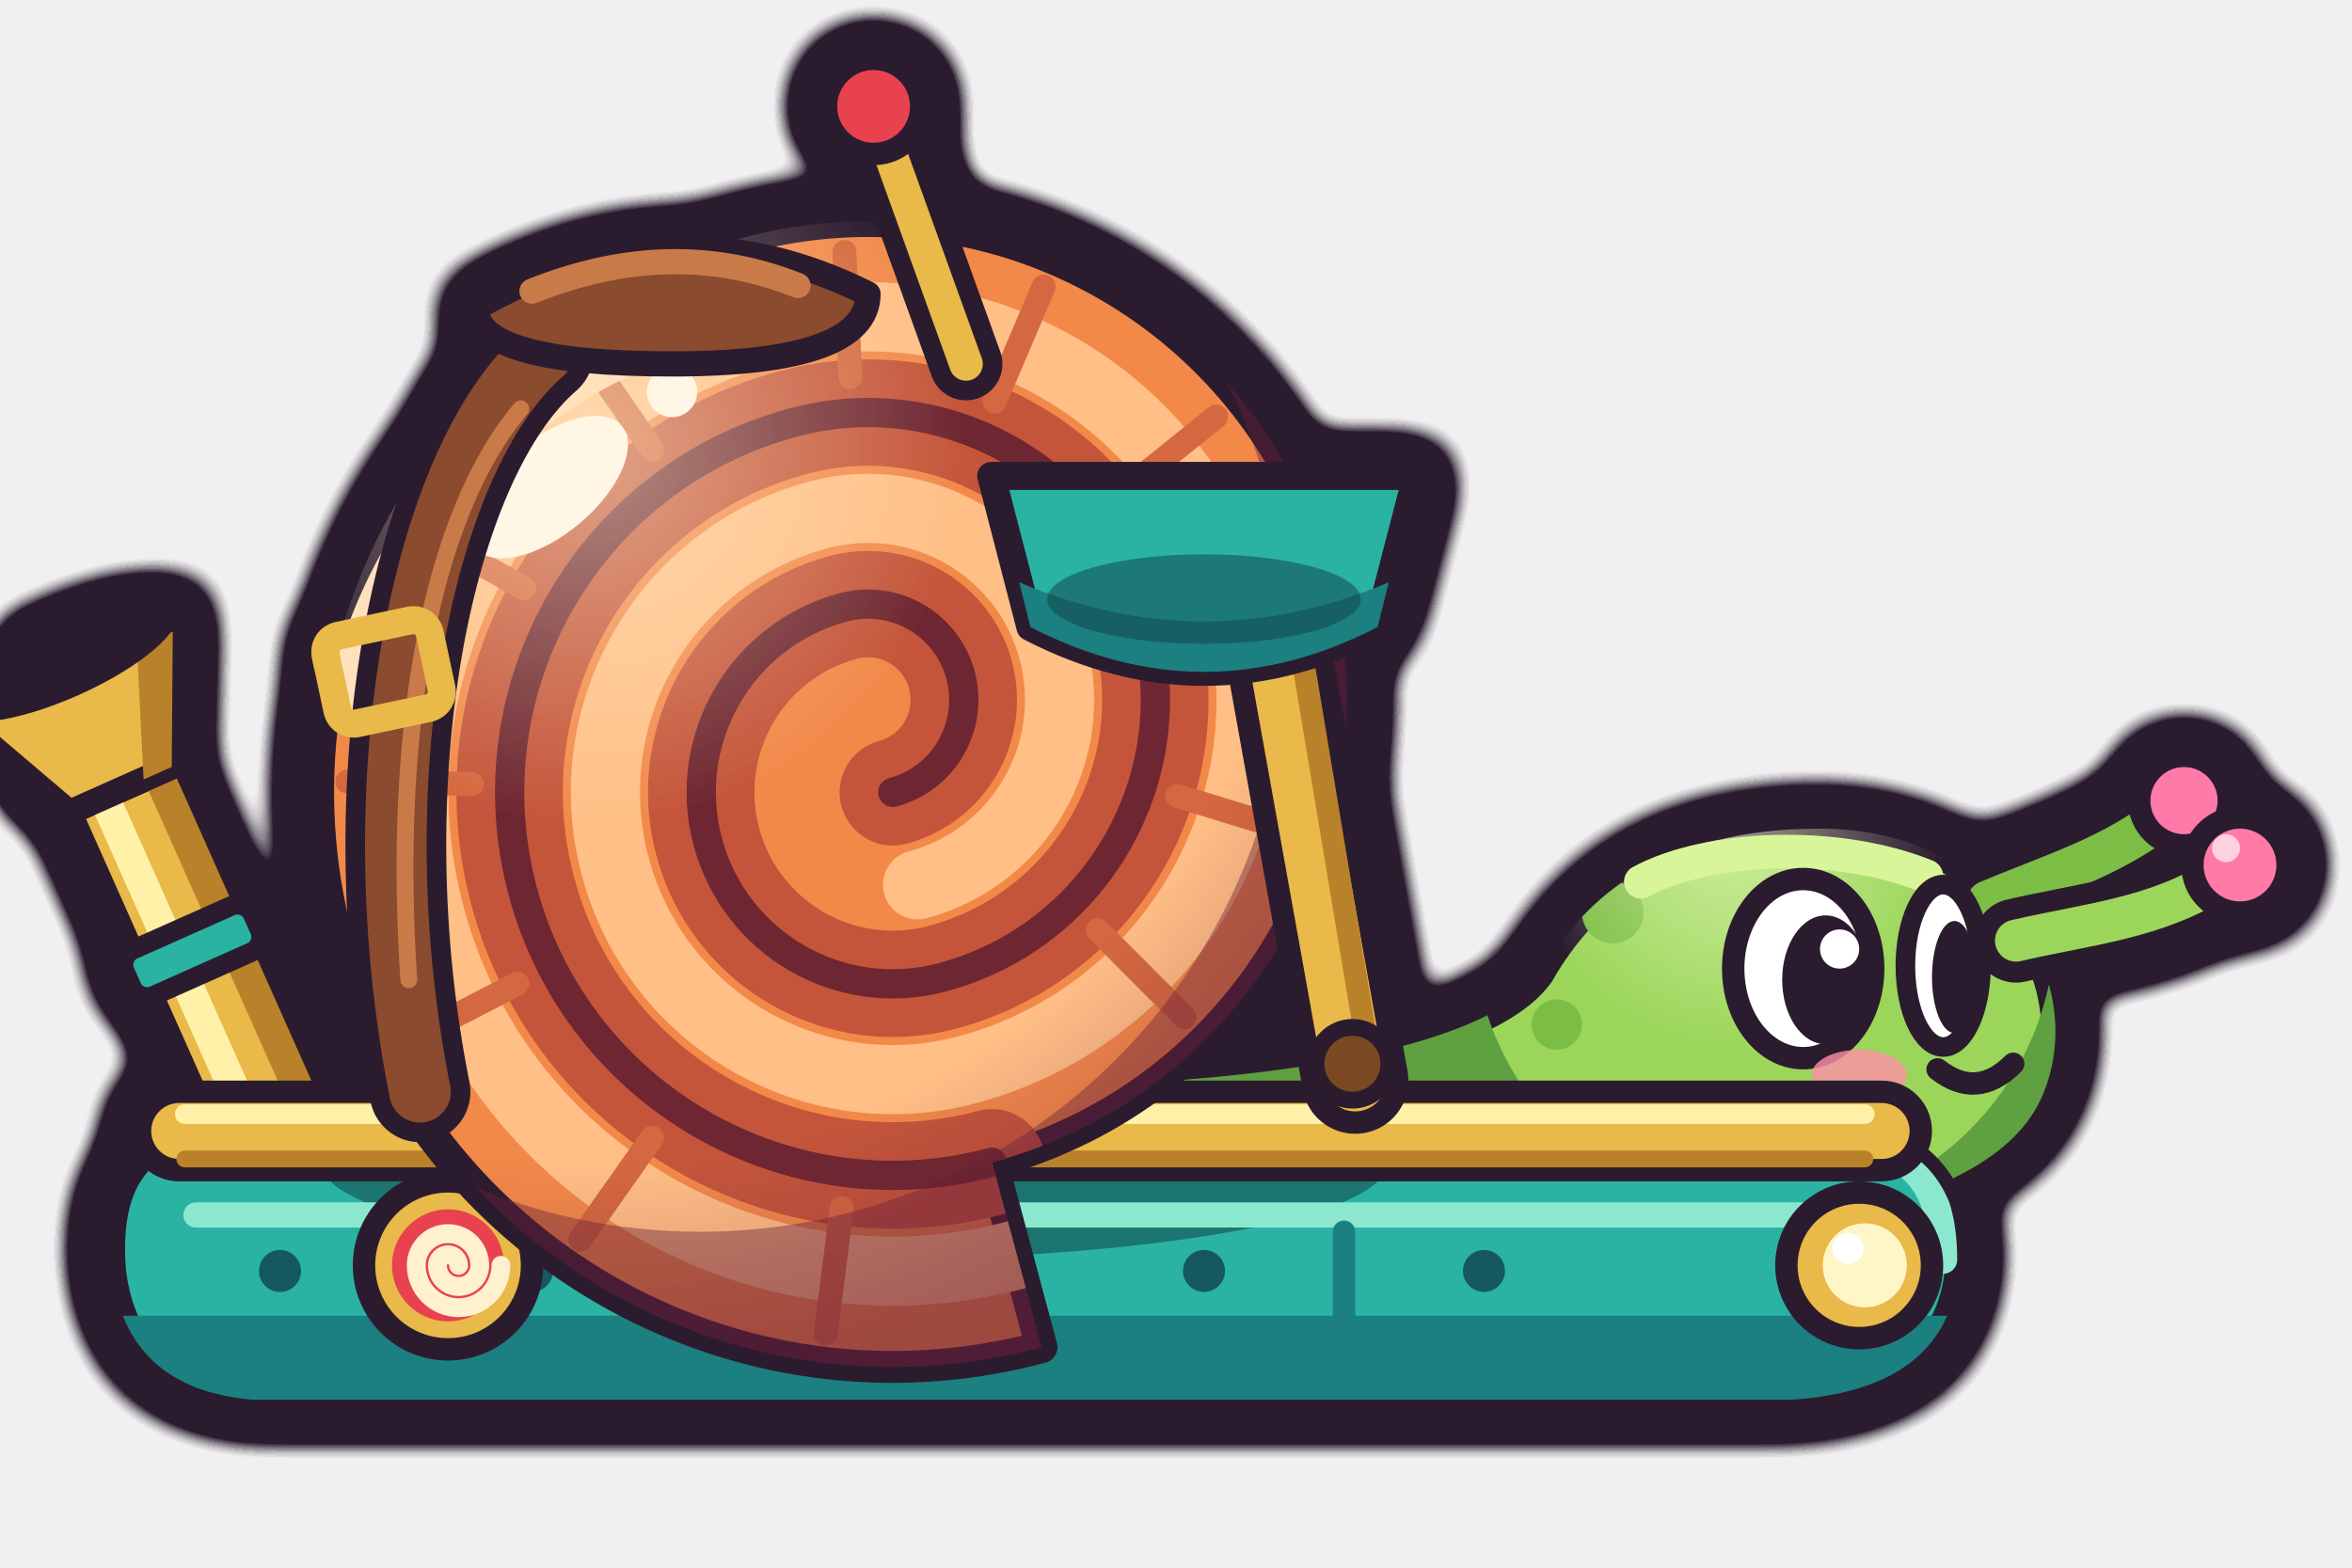
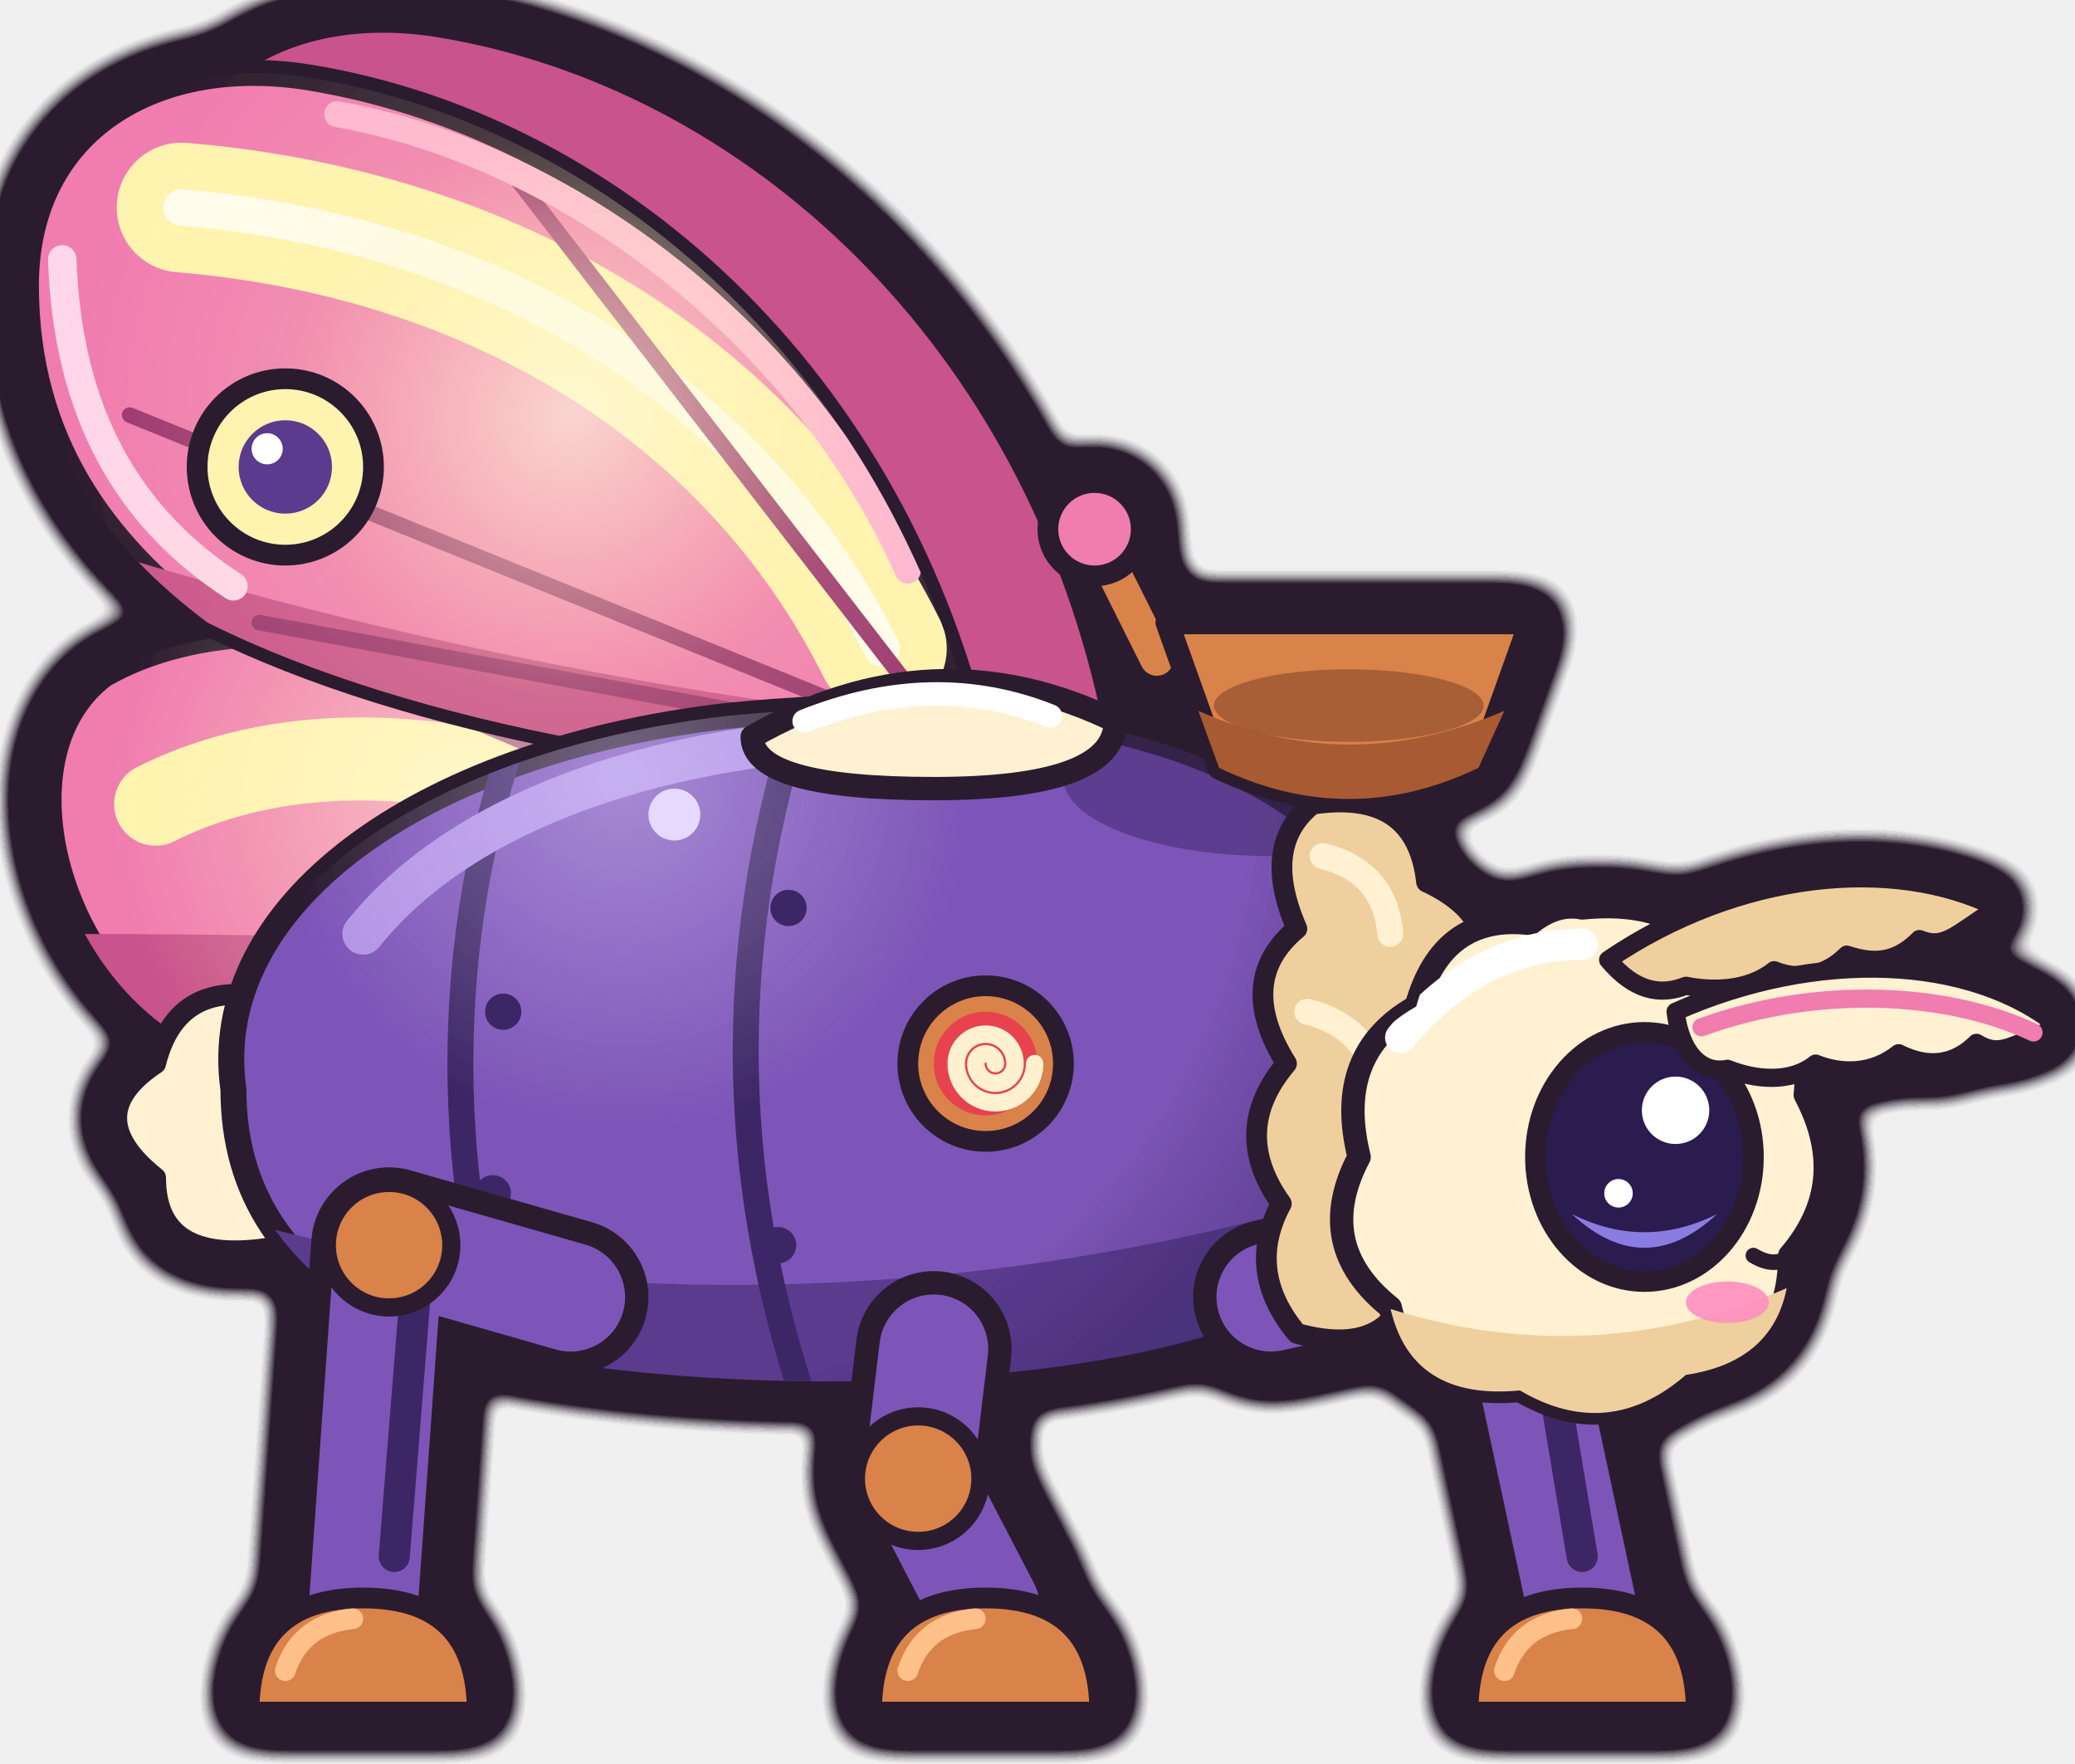
- <svg xmlns="http://www.w3.org/2000/svg" width="84" height="56" viewBox="-36 -66 84 56">
+ <svg xmlns="http://www.w3.org/2000/svg" width="80" height="68" viewBox="-40 -66 80 68">
  <defs>
    <filter id="ol" x="-15%" y="-15%" width="130%" height="130%">
      <feGaussianBlur in="SourceAlpha" stdDeviation="0.82" result="b" />
      <feComponentTransfer in="b" result="d">
        <feFuncA type="linear" slope="14" intercept="-0.25" />
      </feComponentTransfer>
      <feFlood flood-color="#2a1a2e" />
      <feComposite in2="d" operator="in" result="o" />
      <feMerge>
        <feMergeNode in="o" />
        <feMergeNode in="SourceGraphic" />
      </feMerge>
    </filter>
-     <path id="shellOutline" d="M 18,0 A 18 18 0 0 0 -18,0 A 21.6 21.6 0 0 0 25.2,0 Z" />
-     <clipPath id="shellClip">
-       <use href="#shellOutline" />
+     <path id="foreWing" d="M -2,-36 C -5,-51 -16,-61 -28,-63 C -34,-64 -39,-61 -39,-55 C -39,-49 -36,-45 -32,-42 C -24,-38 -12,-36 -2,-36 Z" />
+     <path id="hindWing" d="M -6,-33 C -16,-40 -29,-44 -36,-40 C -40,-37 -38,-29 -33,-26 C -25,-22 -14,-26 -6,-30 Z" />
+     <clipPath id="foreClip">
+       <use href="#foreWing" />
    </clipPath>
-     <clipPath id="shellClipW">
-       <use href="#shellOutline" transform="translate(-5,-41) rotate(75) scale(0.95)" />
+     <clipPath id="hindClip">
+       <use href="#hindWing" />
    </clipPath>
-     <path id="snail" d="M -18,-21.5 L 14,-21.5 C 23,-21.5 35,-21.8 37,-27 C 38.6,-31 35.4,-36.4 29,-36.4 C 23.4,-36.4 20.6,-34 19,-31.2 C 17,-28.4 8.5,-27.2 0,-27.2 L -18,-27.2 Z" />
-     <clipPath id="snailClip">
-       <use href="#snail" />
+     <path id="hull" d="M -31,-24 C -32,-31 -24,-37 -12,-38.4 C -2,-39.4 8,-38.4 13,-32 C 17,-27 15,-18 8,-15 C 0,-12 -16,-12 -25,-15 C -29,-17 -31,-20 -31,-24 Z" />
+     <clipPath id="hullClip">
+       <use href="#hull" />
    </clipPath>
-     <clipPath id="hullClip">
-       <path d="M -27,-16 Q -31.5,-16.4 -32,-20.6 Q -32.4,-25.6 -28,-25.6 L 29,-25.6 Q 33.6,-25.6 34,-21.4 Q 34,-16.4 28,-16 Z" />
+     <path id="head" d="M 21,-31 Q 25,-31.4 26.4,-28.6 Q 30,-27.4 29.6,-23.8 Q 31.4,-20.4 29,-17.6 Q 29,-13.6 25,-13 Q 22,-10.4 18.6,-12.4 Q 14.4,-12 13.6,-15.6 Q 10.6,-18 12.4,-21.4 Q 11.4,-25.4 14.6,-27.2 Q 15.6,-30.8 19,-30.4 Q 20,-31.2 21,-31 Z" />
+     <clipPath id="headClip">
+       <use href="#head" />
    </clipPath>
-     <radialGradient id="shellLight" cx="-15" cy="-50" r="34" gradientUnits="userSpaceOnUse">
-       <stop offset="0" stop-color="#fff3d6" stop-opacity="0.5" />
-       <stop offset="0.4" stop-color="#fff3d6" stop-opacity="0" />
-       <stop offset="0.75" stop-color="#6a1f3a" stop-opacity="0" />
-       <stop offset="1" stop-color="#6a1f3a" stop-opacity="0.35" />
+     <radialGradient id="wingGlow" cx="-18" cy="-50" r="20" gradientUnits="userSpaceOnUse">
+       <stop offset="0" stop-color="#fffbe0" stop-opacity="0.7" />
+       <stop offset="0.55" stop-color="#fff3b0" stop-opacity="0.15" />
+       <stop offset="1" stop-color="#fff3b0" stop-opacity="0" />
    </radialGradient>
-     <radialGradient id="headLight" cx="26" cy="-36" r="15" gradientUnits="userSpaceOnUse">
-       <stop offset="0" stop-color="#f4ffd0" stop-opacity="0.55" />
-       <stop offset="0.5" stop-color="#f4ffd0" stop-opacity="0" />
+     <radialGradient id="hindGlow" cx="-22" cy="-35" r="14" gradientUnits="userSpaceOnUse">
+       <stop offset="0" stop-color="#fffbe0" stop-opacity="0.55" />
+       <stop offset="1" stop-color="#fff3b0" stop-opacity="0" />
+     </radialGradient>
+     <radialGradient id="hullLight" cx="-16" cy="-36" r="30" gradientUnits="userSpaceOnUse">
+       <stop offset="0" stop-color="#e6d9ff" stop-opacity="0.4" />
+       <stop offset="0.45" stop-color="#e6d9ff" stop-opacity="0" />
+       <stop offset="0.8" stop-color="#2a1a50" stop-opacity="0" />
+       <stop offset="1" stop-color="#2a1a50" stop-opacity="0.3" />
    </radialGradient>
  </defs>
  <g filter="url(#ol)" stroke-linejoin="round" stroke-linecap="round">
-     <g transform="translate(-26,-25) rotate(-24)">
-       <rect x="-2" y="-14" width="4" height="14" fill="#e9b949" stroke="#2a1a2e" stroke-width="0.9" />
-       <rect x="-1.2" y="-14" width="1.1" height="14" fill="#fff1a8" />
-       <rect x="0.9" y="-14" width="1.1" height="14" fill="#b9822c" />
-       <rect x="-2.5" y="-8.6" width="5" height="1.8" rx="0.6" fill="#2bb3a3" stroke="#2a1a2e" stroke-width="0.7" />
-       <path d="M -2,-14 L -4.4,-19 H 4.4 L 2,-14 Z" fill="#e9b949" stroke="#2a1a2e" stroke-width="0.9" />
-       <path d="M 0.9,-14 L 2.6,-18.4 H 4 L 2,-14 Z" fill="#b9822c" />
-       <ellipse cy="-19" rx="4.4" ry="1.3" fill="#2a1a2e" />
+     <use href="#foreWing" transform="translate(5,-2)" fill="#c9528c" stroke="#2a1a2e" stroke-width="0.9" />
+     <use href="#hindWing" transform="translate(4,-1)" fill="#9a3470" stroke="#2a1a2e" stroke-width="0.9" />
+     <use href="#hindWing" fill="#f07bb0" stroke="#2a1a2e" stroke-width="1" />
+     <g clip-path="url(#hindClip)">
+       <path d="M -40,-30 C -30,-30 -16,-30 -6,-28 V -20 H -40 Z" fill="#c9528c" />
+       <path d="M -12,-33 C -20,-37 -28,-38 -34,-35" stroke="#fff3b0" stroke-width="3.2" fill="none" />
+       <path d="M -6,-31 L -30,-28 M -7,-32 L -26,-40" stroke="#9a3470" stroke-width="0.6" fill="none" />
+       <rect x="-40" y="-46" width="36" height="24" fill="url(#hindGlow)" />
    </g>
-     <use href="#snail" fill="#9bd65a" stroke="#2a1a2e" stroke-width="1" />
-     <g clip-path="url(#snailClip)">
-       <path fill="#5fa040" fill-rule="evenodd" d="M 0,-50 H 44 V -10 H 0 Z M 27,-33 m -10.4,0 a 10.4 10.4 0 1 0 20.8,0 a 10.4 10.4 0 1 0 -20.8,0" />
-       <g fill="#7bbd45">
-         <circle cx="21.6" cy="-33.4" r="1.1" />
-         <circle cx="24.6" cy="-35.6" r="0.8" />
-         <circle cx="19.6" cy="-29.4" r="0.9" />
-         <circle cx="12" cy="-28.2" r="0.8" />
-       </g>
+     <use href="#foreWing" fill="#f07bb0" stroke="#2a1a2e" stroke-width="1" />
+     <g clip-path="url(#foreClip)">
+       <path d="M -40,-46 C -28,-42 -14,-39 -2,-38 V -30 H -40 Z" fill="#c9528c" />
+       <path d="M -6,-41 C -11,-51 -21,-57 -33,-58" stroke="#fff3b0" stroke-width="5" fill="none" />
+       <path d="M -6,-41 C -11,-51 -21,-57 -33,-58" stroke="#ffffff" stroke-width="1.4" fill="none" opacity="0.8" />
+       <path d="M -3,-37 L -20,-59 M -3,-37 L -35,-50 M -3,-37 L -30,-42" stroke="#9a3470" stroke-width="0.6" fill="none" />
+       <path d="M -5,-44 C -9,-53 -18,-60 -27,-61.6" stroke="#ffb3d4" stroke-width="1" fill="none" />
+       <path d="M -37.6,-56 C -37.4,-50 -35,-46 -31,-43.4" stroke="#ffd6ea" stroke-width="1.1" fill="none" />
+       <rect x="-40" y="-66" width="40" height="32" fill="url(#wingGlow)" />
    </g>
-     <rect clip-path="url(#snailClip)" x="4" y="-40" width="38" height="20" fill="url(#headLight)" />
-     <path d="M 22.6,-34.5 C 25,-35.8 29.6,-36 32.8,-34.7" stroke="#d8f59a" stroke-width="1.2" fill="none" />
-     <path d="M 35,-33.8 C 37.4,-34.8 39.4,-35.4 41.2,-36.8" stroke="#2a1a2e" stroke-width="3" fill="none" />
-     <path d="M 35,-33.8 C 37.4,-34.8 39.4,-35.4 41.2,-36.8" stroke="#7bbd45" stroke-width="1.5" fill="none" />
-     <circle cx="42" cy="-37.4" r="1.6" fill="#ff7aa8" stroke="#2a1a2e" stroke-width="0.8" />
-     <path d="M 36,-32.4 C 38.6,-33 41,-33.2 43.2,-34.6" stroke="#2a1a2e" stroke-width="3" fill="none" />
-     <path d="M 36,-32.4 C 38.6,-33 41,-33.2 43.2,-34.6" stroke="#9bd65a" stroke-width="1.5" fill="none" />
-     <circle cx="44" cy="-35.1" r="1.7" fill="#ff7aa8" stroke="#2a1a2e" stroke-width="0.8" />
-     <circle cx="43.5" cy="-35.7" r="0.5" fill="#ffd0e2" />
-     <ellipse cx="28.4" cy="-31.4" rx="2.5" ry="3.2" fill="#ffffff" stroke="#2a1a2e" stroke-width="0.8" />
-     <ellipse cx="29.2" cy="-31" rx="1.55" ry="2.3" fill="#2a1a2e" />
-     <circle cx="29.7" cy="-32.1" r="0.7" fill="#ffffff" />
-     <ellipse cx="33.4" cy="-31.5" rx="1.35" ry="2.9" fill="#ffffff" stroke="#2a1a2e" stroke-width="0.7" />
-     <ellipse cx="33.8" cy="-31.1" rx="0.8" ry="2" fill="#2a1a2e" />
-     <ellipse cx="30.4" cy="-27.6" rx="1.7" ry="0.9" fill="#ff8fa8" opacity="0.8" />
-     <path d="M 33.2,-27.8 Q 34.6,-26.7 35.9,-28" stroke="#2a1a2e" stroke-width="0.8" fill="none" />
-     <path d="M -27,-16 Q -31.5,-16.4 -32,-20.6 Q -32.4,-25.6 -28,-25.6 L 29,-25.6 Q 33.6,-25.6 34,-21.4 Q 34,-16.4 28,-16 Z" fill="#2bb3a3" stroke="#2a1a2e" stroke-width="1" />
+     <circle cx="-29" cy="-48" r="3.4" fill="#fff3b0" stroke="#2a1a2e" stroke-width="0.8" />
+     <circle cx="-29" cy="-48" r="1.8" fill="#5a3a8e" />
+     <circle cx="-29.7" cy="-48.7" r="0.6" fill="#ffffff" />
+     <path d="M -28,-27 Q -33,-29 -34,-25 Q -37,-23 -34,-20.6 Q -34,-17 -29,-18 Z" fill="#fff1d2" stroke="#2a1a2e" stroke-width="0.8" />
+     <use href="#hull" fill="#7d55b8" stroke="#2a1a2e" stroke-width="1" />
    <g clip-path="url(#hullClip)">
-       <rect x="-34" y="-19" width="70" height="4" fill="#1d7f80" />
-       <ellipse cx="-5.5" cy="-24.4" rx="19" ry="3.4" fill="#0e3f46" opacity="0.55" />
-       <path d="M 30,-25 Q 33.4,-25 33.4,-21" stroke="#8be8cf" stroke-width="1" fill="none" />
+       <path d="M -34,-20 C -20,-15 0,-15 18,-22 V -8 H -34 Z" fill="#5a3a8e" />
+       <path d="M -20,-38 C -23,-30 -23,-20 -20,-12 M -9,-39 C -12,-30 -12,-21 -9,-12" stroke="#3e2766" stroke-width="1" fill="none" />
+       <path d="M -26,-30 C -22,-35 -14,-37.4 -6,-37.6" stroke="#b294e6" stroke-width="1.6" fill="none" />
+       <ellipse cx="9" cy="-36" rx="8" ry="3" fill="#3e2766" opacity="0.5" />
+       <rect x="-34" y="-40" width="52" height="30" fill="url(#hullLight)" />
    </g>
-     <path d="M -29,-22.6 H 29" stroke="#8be8cf" stroke-width="0.9" fill="none" />
-     <path d="M -12,-22 V -18.4 M 12,-22 V -18.4" stroke="#1d7f80" stroke-width="0.8" fill="none" />
-     <g fill="#16585e">
-       <circle cx="-26" cy="-20.6" r="0.75" />
-       <circle cx="-17" cy="-20.6" r="0.75" />
-       <circle cx="-7" cy="-20.6" r="0.75" />
-       <circle cx="7" cy="-20.6" r="0.75" />
-       <circle cx="17" cy="-20.6" r="0.75" />
+     <circle cx="-14" cy="-34.6" r="1" fill="#e6d9ff" />
+     <g fill="#3e2766">
+       <circle cx="-20.6" cy="-27" r="0.7" />
+       <circle cx="-21" cy="-20" r="0.7" />
+       <circle cx="-9.6" cy="-31" r="0.7" />
+       <circle cx="-10" cy="-18" r="0.7" />
    </g>
-     <rect x="-31" y="-27" width="63.6" height="2.8" rx="1.4" fill="#e9b949" stroke="#2a1a2e" stroke-width="0.8" />
-     <path d="M -29.4,-26.2 H 30.6" stroke="#fff1a8" stroke-width="0.7" fill="none" />
-     <path d="M -29.4,-24.6 H 30.6" stroke="#b9822c" stroke-width="0.6" fill="none" />
-     <circle cx="-20" cy="-20.8" r="3" fill="#e9b949" stroke="#2a1a2e" stroke-width="0.8" />
-     <circle cx="-20" cy="-20.8" r="2" fill="#e8434f" />
-     <path transform="translate(-20,-20.8) scale(0.42)" d="M 0.9,0 A 0.9 0.9 0 0 0 -0.9,0 A 1.8 1.8 0 0 0 2.7,0 A 2.7 2.7 0 0 0 -2.7,0 A 3.6 3.6 0 0 0 4.5,0" stroke="#fff1d0" stroke-width="1.6" fill="none" />
-     <circle cx="30.4" cy="-20.8" r="2.6" fill="#e9b949" stroke="#2a1a2e" stroke-width="0.8" />
-     <circle cx="30.6" cy="-20.8" r="1.5" fill="#fff6c8" />
-     <circle cx="30" cy="-21.4" r="0.55" fill="#ffffff" />
-     <g transform="translate(-5,-41) rotate(75) scale(0.95)">
-       <use href="#shellOutline" fill="#f2894a" stroke="#2a1a2e" stroke-width="1.2" />
-       <g clip-path="url(#shellClip)" fill="none">
-         <path d="M 3.6,0 A 3.6 3.6 0 0 0 -3.6,0 A 7.2 7.2 0 0 0 10.8,0 A 10.8 10.8 0 0 0 -10.8,0 A 14.4 14.4 0 0 0 18,0" stroke="#c4553a" stroke-width="4" />
-         <path d="M 7.2,0 A 7.2 7.2 0 0 0 -7.2,0 A 10.8 10.8 0 0 0 14.4,0 A 14.4 14.4 0 0 0 -14.4,0 A 18 18 0 0 0 21.6,0" stroke="#ffbf86" stroke-width="2.6" />
-         <path stroke="#d4683f" stroke-width="0.9" d="M 10.6,-6.1 L 14.6,-8.4 M 6.5,-10.3 L 9.0,-14.3 M 0.9,-12.2 L 1.2,-16.9 M -5.0,-11.1 L -6.9,-15.4 M -9.6,-7.5 L -13.3,-10.4 M -11.9,-2.5 L -16.5,-3.5 M 18.2,5.9 L 22.6,7.7 M 13.8,12.1 L 16.8,15.7 M 6.9,15.5 L 7.9,20.1 M -0.8,15.2 L -2.1,19.7 M -7.4,11.4 L -10.6,14.7 M -11.2,5.4 L -15.7,7.0" />
-         <path d="M 3.6,0 A 3.6 3.6 0 0 0 -3.6,0 A 7.2 7.2 0 0 0 10.8,0 A 10.8 10.8 0 0 0 -10.8,0 A 14.4 14.4 0 0 0 18,0" stroke="#6e2630" stroke-width="1.1" />
-       </g>
+     <circle cx="-2" cy="-25" r="3" fill="#d9824a" stroke="#2a1a2e" stroke-width="0.8" />
+     <circle cx="-2" cy="-25" r="2" fill="#e8434f" />
+     <path transform="translate(-2,-25) scale(0.42)" d="M 0.9,0 A 0.9 0.9 0 0 0 -0.9,0 A 1.8 1.8 0 0 0 2.7,0 A 2.7 2.7 0 0 0 -2.7,0 A 3.6 3.6 0 0 0 4.5,0" stroke="#fff1d0" stroke-width="1.6" fill="none" />
+     <path d="M -18,-16 L -25,-18 L -26,-4" stroke="#2a1a2e" stroke-width="6" fill="none" />
+     <path d="M -18,-16 L -25,-18 L -26,-4" stroke="#7d55b8" stroke-width="4.2" fill="none" />
+     <path d="M -24,-16 L -24.8,-6" stroke="#3e2766" stroke-width="1.2" fill="none" />
+     <circle cx="-25" cy="-18" r="2.4" fill="#d9824a" stroke="#2a1a2e" stroke-width="0.7" />
+     <path d="M -30.4,0 Q -30.4,-4.4 -26,-4.4 Q -21.6,-4.4 -21.6,0 Z" fill="#d9824a" stroke="#2a1a2e" stroke-width="0.8" />
+     <path d="M -29,-1.6 Q -28.4,-3.4 -26.4,-3.6" stroke="#ffc08a" stroke-width="0.8" fill="none" />
+     <path d="M -4,-14 L -4.6,-9 L -2,-4" stroke="#2a1a2e" stroke-width="6" fill="none" />
+     <path d="M -4,-14 L -4.6,-9 L -2,-4" stroke="#7d55b8" stroke-width="4.2" fill="none" />
+     <circle cx="-4.6" cy="-9" r="2.4" fill="#d9824a" stroke="#2a1a2e" stroke-width="0.7" />
+     <path d="M -6.4,0 Q -6.4,-4.4 -2,-4.4 Q 2.4,-4.4 2.4,0 Z" fill="#d9824a" stroke="#2a1a2e" stroke-width="0.8" />
+     <path d="M -5,-1.6 Q -4.4,-3.4 -2.4,-3.6" stroke="#ffc08a" stroke-width="0.8" fill="none" />
+     <path d="M 9,-16 L 18,-18 L 21,-4" stroke="#2a1a2e" stroke-width="6" fill="none" />
+     <path d="M 9,-16 L 18,-18 L 21,-4" stroke="#7d55b8" stroke-width="4.2" fill="none" />
+     <path d="M 19.4,-15.6 L 21,-6" stroke="#3e2766" stroke-width="1.2" fill="none" />
+     <circle cx="18" cy="-18" r="2.4" fill="#d9824a" stroke="#2a1a2e" stroke-width="0.7" />
+     <path d="M 16.6,0 Q 16.6,-4.4 21,-4.4 Q 25.4,-4.4 25.4,0 Z" fill="#d9824a" stroke="#2a1a2e" stroke-width="0.8" />
+     <path d="M 18,-1.6 Q 18.6,-3.4 20.6,-3.6" stroke="#ffc08a" stroke-width="0.8" fill="none" />
+     <path d="M 10.6,-35 Q 14.6,-35.6 15,-32 Q 18.4,-30.4 16.6,-27.4 Q 18.6,-24 16,-21.6 Q 17.6,-18 14.4,-16.6 Q 13.6,-13.6 10,-14.6 Q 8,-17 9.4,-19.6 Q 7.4,-22.4 9.6,-25 Q 7.6,-28.2 10,-30.2 Q 8.6,-33.4 10.6,-35 Z" fill="#efcf9e" stroke="#2a1a2e" stroke-width="0.8" />
+     <path d="M 11,-33 Q 13.4,-32.4 13.6,-30 M 10.4,-27 Q 12.8,-26.4 13.2,-24" stroke="#fff1d2" stroke-width="1" fill="none" />
+     <use href="#head" fill="#fff1d2" stroke="#2a1a2e" stroke-width="0.9" />
+     <g clip-path="url(#headClip)">
+       <path d="M 10,-17 C 16,-14 24,-13 32,-18 V -8 H 10 Z" fill="#efcf9e" />
+       <path d="M 14,-26 Q 17,-29.6 21,-29.6" stroke="#ffffff" stroke-width="1.2" fill="none" />
    </g>
-     <path clip-path="url(#shellClipW)" fill="#6a1f3a" opacity="0.42" fill-rule="evenodd" d="M -40,-70 H 30 V -10 H -40 Z M -11,-43 m -21,0 a 21 21 0 1 0 42,0 a 21 21 0 1 0 -42,0" />
-     <rect clip-path="url(#shellClipW)" x="-30" y="-62" width="50" height="50" fill="url(#shellLight)" />
-     <path clip-path="url(#shellClipW)" d="M -23.6,-40.8 A 17.6 17.6 0 0 1 -10.6,-54.4" stroke="#ffe2bc" stroke-width="1.5" fill="none" />
-     <ellipse cx="-16.4" cy="-48.6" rx="3.4" ry="1.7" transform="rotate(-40 -16.4 -48.6)" fill="#fff6e6" />
-     <circle cx="-12" cy="-52" r="0.9" fill="#fff6e6" />
-     <path d="M -16.6,-53.4 C -21,-49.6 -23.2,-38 -21,-27" stroke="#2a1a2e" stroke-width="3.6" fill="none" />
-     <path d="M -16.6,-53.4 C -21,-49.6 -23.2,-38 -21,-27" stroke="#8a4b2e" stroke-width="2.2" fill="none" />
-     <path d="M -17.4,-51.4 C -20.6,-47.6 -22,-40 -21.4,-31" stroke="#c97a4a" stroke-width="0.6" fill="none" />
-     <rect x="-24.2" y="-43.6" width="3.8" height="3.2" rx="0.6" fill="none" stroke="#e9b949" stroke-width="1" transform="rotate(-12 -22.3 -42)" />
-     <path d="M 9.6,-43 L 12.4,-27.4" stroke="#2a1a2e" stroke-width="3.8" fill="none" />
-     <path d="M 9.6,-43 L 12.4,-27.4" stroke="#e9b949" stroke-width="2.2" fill="none" />
-     <path d="M 10.6,-42 L 13,-27.6" stroke="#b9822c" stroke-width="0.8" fill="none" />
-     <circle cx="12.3" cy="-28" r="1.3" fill="#7a4a24" stroke="#2a1a2e" stroke-width="0.6" />
-     <path d="M -0.6,-49 L 14.6,-49 L 13.2,-43.6 Q 7,-40.4 0.8,-43.6 Z" fill="#2bb3a3" stroke="#2a1a2e" stroke-width="1" />
-     <path d="M 13.6,-45.2 L 13.2,-43.6 Q 7,-40.4 0.8,-43.6 L 0.4,-45.2 Q 7,-42.4 13.6,-45.2 Z" fill="#1d7f80" />
-     <ellipse cx="7" cy="-44.6" rx="5.6" ry="1.6" fill="#0e3f46" opacity="0.5" />
-     <path d="M -1.5,-53 L -4.6,-61.6" stroke="#2a1a2e" stroke-width="2.6" fill="none" />
-     <path d="M -1.5,-53 L -4.6,-61.6" stroke="#e9b949" stroke-width="1.2" fill="none" />
-     <circle cx="-4.8" cy="-62.2" r="1.7" fill="#e8434f" stroke="#2a1a2e" stroke-width="0.8" />
-     <path d="M -19,-55 Q -12,-59 -5,-55.5 Q -5,-53 -12,-53 Q -19,-53 -19,-55 Z" fill="#8a4b2e" stroke="#2a1a2e" stroke-width="0.9" />
-     <path d="M -17,-55.6 Q -12,-57.6 -7.5,-55.8" stroke="#c97a4a" stroke-width="0.9" fill="none" />
+     <ellipse cx="23.4" cy="-21.4" rx="4.2" ry="4.8" fill="#2a1a50" stroke="#2a1a2e" stroke-width="0.8" />
+     <path d="M 20.6,-19.2 Q 23.4,-16.6 26.2,-19.2 Q 23.4,-17.8 20.6,-19.2 Z" fill="#8a7ce0" />
+     <circle cx="24.6" cy="-23.2" r="1.3" fill="#ffffff" />
+     <circle cx="22.4" cy="-20" r="0.55" fill="#ffffff" />
+     <ellipse cx="26.6" cy="-15.8" rx="1.6" ry="0.8" fill="#ff8fc0" opacity="0.9" />
+     <path d="M 27.6,-17.6 Q 28.6,-17 29.2,-17.8" stroke="#2a1a2e" stroke-width="0.6" fill="none" />
+     <path d="M 22,-29 C 27,-32.4 33,-33 37,-31 C 35.4,-30 35,-29.4 34,-29.8 C 33.2,-29 32.4,-28.8 31.2,-29.2 C 30.4,-28.4 29.4,-28.2 28.4,-28.6 C 27.4,-27.8 26,-27.8 25,-28 C 24,-27.6 23,-27.8 22,-29 Z" fill="#efcf9e" stroke="#2a1a2e" stroke-width="0.7" />
+     <path d="M 24.6,-27 C 30,-29.4 36,-29.2 39.4,-26.4 C 37.6,-25.8 37.2,-25.2 36.2,-25.8 C 35.4,-25 34.4,-24.8 33.2,-25.4 C 32.2,-24.6 31,-24.6 30,-25 C 29,-24.2 27.6,-24.4 26.6,-24.8 C 25.6,-24.6 24.8,-25.4 24.6,-27 Z" fill="#fff1d2" stroke="#2a1a2e" stroke-width="0.7" />
+     <path d="M 25.6,-26.4 C 30,-28 35,-27.8 38.4,-26.2" stroke="#f07bb0" stroke-width="0.7" fill="none" />
+     <path d="M 4.6,-40.6 L 2.4,-45" stroke="#2a1a2e" stroke-width="2.8" fill="none" />
+     <path d="M 4.6,-40.6 L 2.4,-45" stroke="#d9824a" stroke-width="1.3" fill="none" />
+     <circle cx="2.2" cy="-45.6" r="1.8" fill="#f07bb0" stroke="#2a1a2e" stroke-width="0.8" />
+     <path d="M 5,-42 L 19,-42 L 17,-36.4 Q 12,-34 7,-36.4 Z" fill="#d9824a" stroke="#2a1a2e" stroke-width="0.9" />
+     <path d="M 18,-38.6 L 17,-36.4 Q 12,-34 7,-36.4 L 6.2,-38.6 Q 12,-36 18,-38.6 Z" fill="#a85a32" />
+     <ellipse cx="12" cy="-38.8" rx="5.2" ry="1.4" fill="#7a3a22" opacity="0.5" />
+     <path d="M -11,-37.6 Q -4,-41.6 3,-38.2 Q 3,-35.6 -4,-35.6 Q -11,-35.6 -11,-37.6 Z" fill="#fff1d2" stroke="#2a1a2e" stroke-width="0.9" />
+     <path d="M -9,-38.2 Q -4,-40.2 0.5,-38.4" stroke="#ffffff" stroke-width="0.9" fill="none" />
  </g>
</svg>
